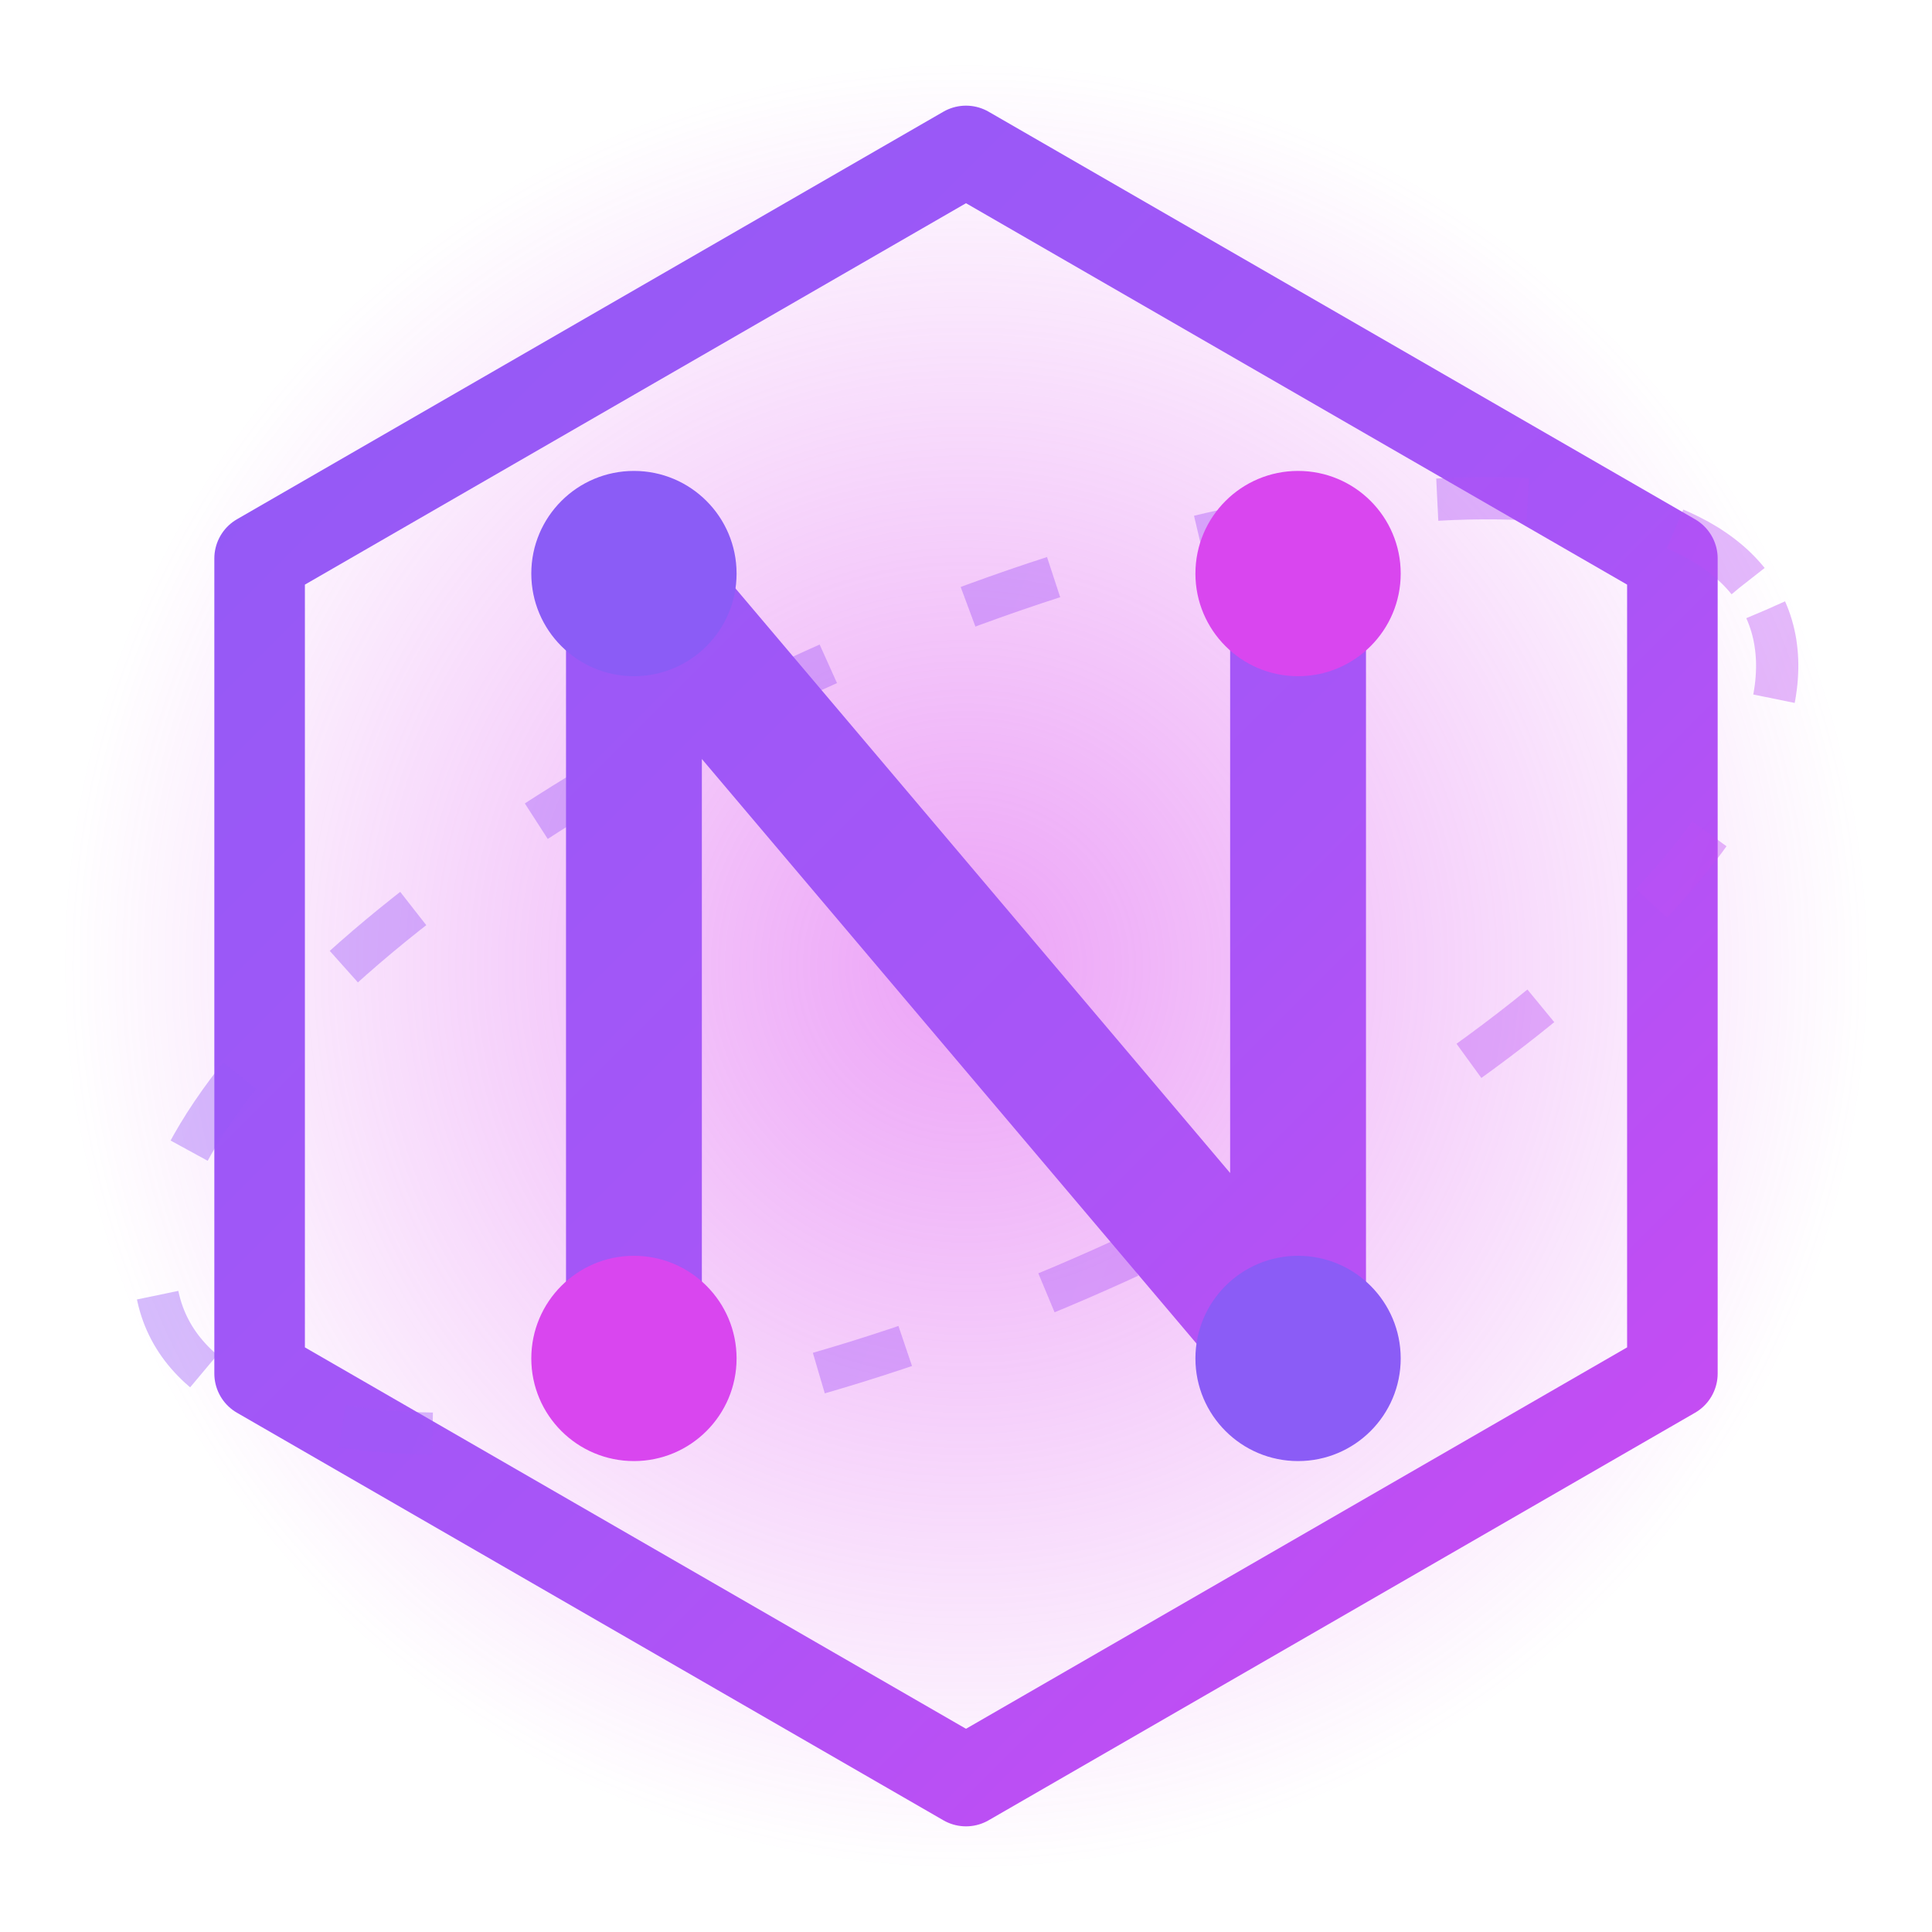
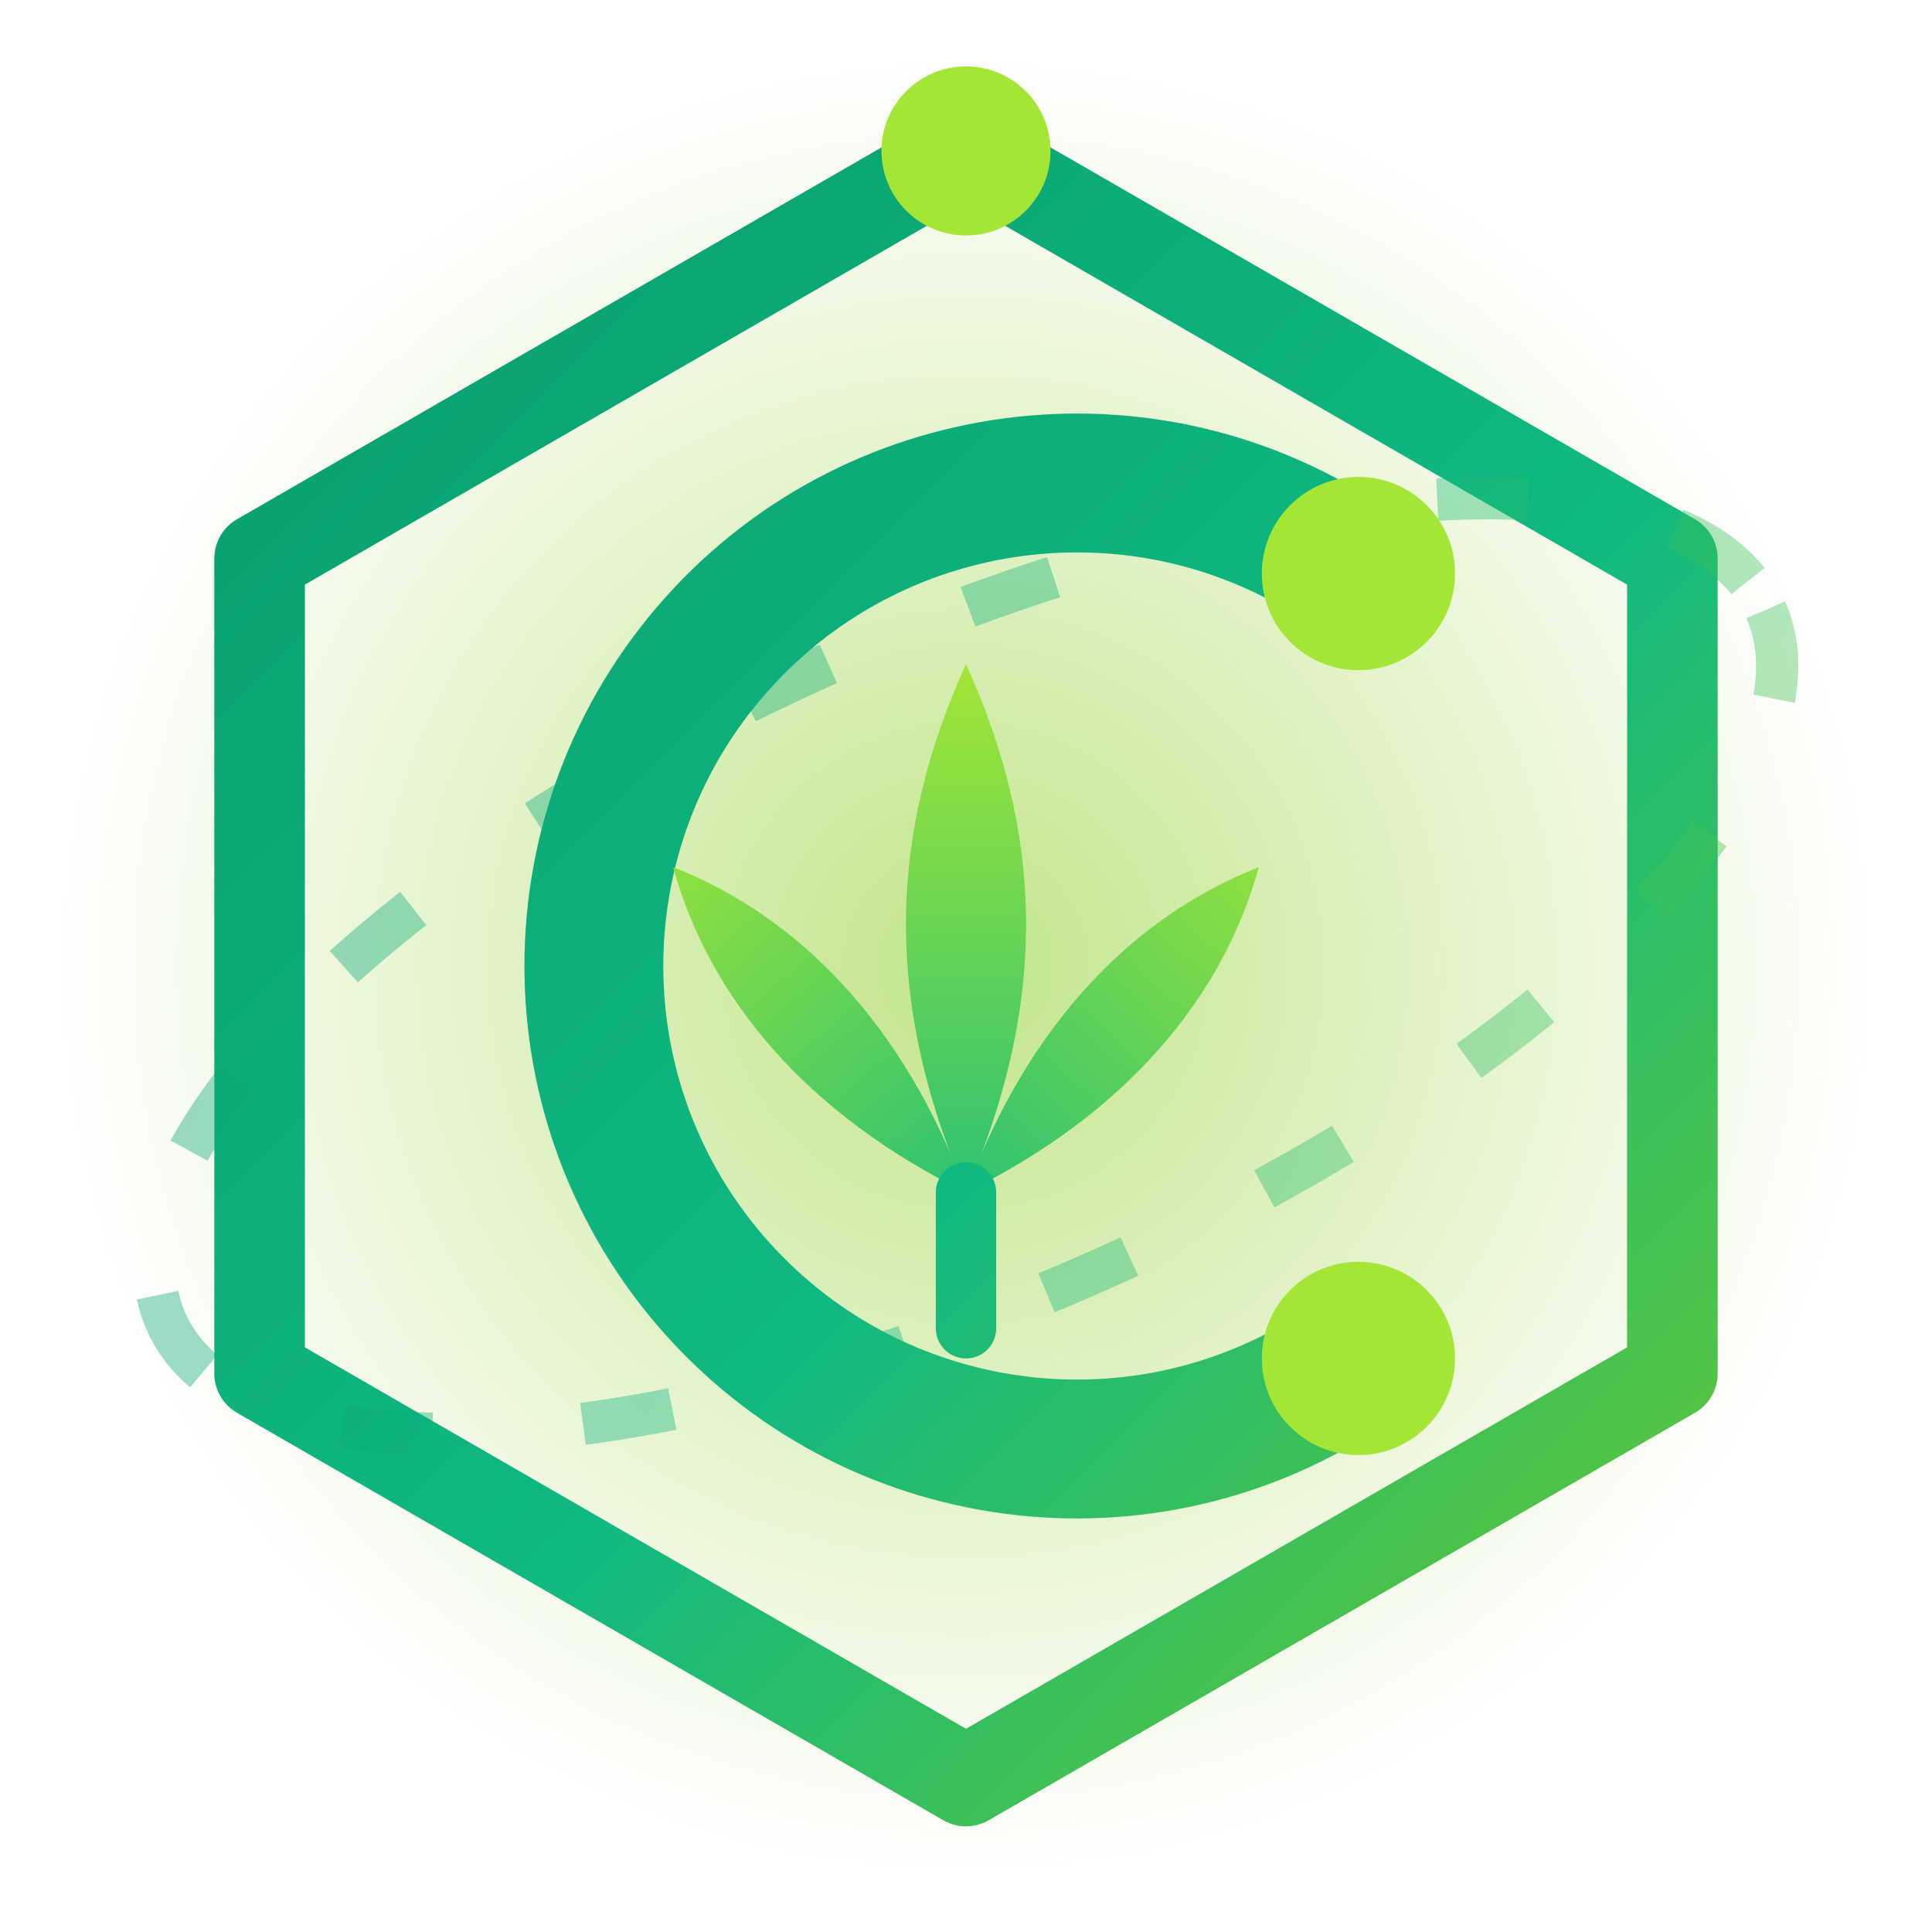
<svg xmlns="http://www.w3.org/2000/svg" viewBox="0 0 64 64" width="64" height="64">
  <defs>
    <linearGradient id="g" x1="0" y1="0" x2="64" y2="64" gradientUnits="userSpaceOnUse">
-       <stop offset="0%" stop-color="#8b5cf6" />
-       <stop offset="55%" stop-color="#a855f7" />
-       <stop offset="100%" stop-color="#d946ef" />
+       <stop offset="0%" stop-color="#059669" />
+       <stop offset="55%" stop-color="#10b981" />
+       <stop offset="100%" stop-color="#84cc16" />
+     </linearGradient>
+     <linearGradient id="leaf" x1="32" y1="22" x2="32" y2="44" gradientUnits="userSpaceOnUse">
+       <stop offset="0%" stop-color="#a3e635" />
+       <stop offset="100%" stop-color="#10b981" />
    </linearGradient>
    <radialGradient id="glow" cx="0.5" cy="0.5" r="0.5">
-       <stop offset="0%" stop-color="#d946ef" stop-opacity="0.5" />
-       <stop offset="100%" stop-color="#d946ef" stop-opacity="0" />
+       <stop offset="0%" stop-color="#84cc16" stop-opacity="0.5" />
+       <stop offset="100%" stop-color="#84cc16" stop-opacity="0" />
    </radialGradient>
  </defs>
  <circle cx="32" cy="32" r="30" fill="url(#glow)" />
  <path d="M32 5 L55.4 18.5 V45.5 L32 59 L8.6 45.5 V18.5 Z" fill="none" stroke="url(#g)" stroke-width="3" stroke-linejoin="round" />
  <ellipse cx="32" cy="32" rx="29" ry="11" transform="rotate(-24 32 32)" fill="none" stroke="url(#g)" stroke-opacity="0.4" stroke-width="1.4" stroke-dasharray="3 5" />
-   <path d="M21 45 V19 L43 45 V19" fill="none" stroke="url(#g)" stroke-width="4.5" stroke-linecap="round" stroke-linejoin="round" />
-   <circle cx="21" cy="45" r="3.4" fill="#d946ef" />
-   <circle cx="21" cy="19" r="3.4" fill="#8b5cf6" />
-   <circle cx="43" cy="45" r="3.4" fill="#8b5cf6" />
-   <circle cx="43" cy="19" r="3.4" fill="#d946ef" />
+   <path d="M45 19 A16 16 0 1 0 45 45" fill="none" stroke="url(#g)" stroke-width="4.6" stroke-linecap="round" />
+   <circle cx="45" cy="19" r="3.2" fill="#a3e635" />
+   <circle cx="45" cy="45" r="3.2" fill="#a3e635" />
+   <g fill="url(#leaf)">
+     <path d="M32 22 C34.5 27.5 34.8 33 32 39.5 C29.2 33 29.5 27.5 32 22 Z" />
+     <path d="M32 25 C34 29 34.2 34 32 39.5 C29.8 34 30 29 32 25 Z" transform="rotate(42 32 39.5)" />
+     <path d="M32 25 C34 29 34.2 34 32 39.5 C29.8 34 30 29 32 25 Z" transform="rotate(-42 32 39.5)" />
+   </g>
+   <path d="M32 39.5 V44" stroke="url(#g)" stroke-width="2" stroke-linecap="round" />
+   <circle cx="32" cy="5" r="2.8" fill="#a3e635" />
</svg>
